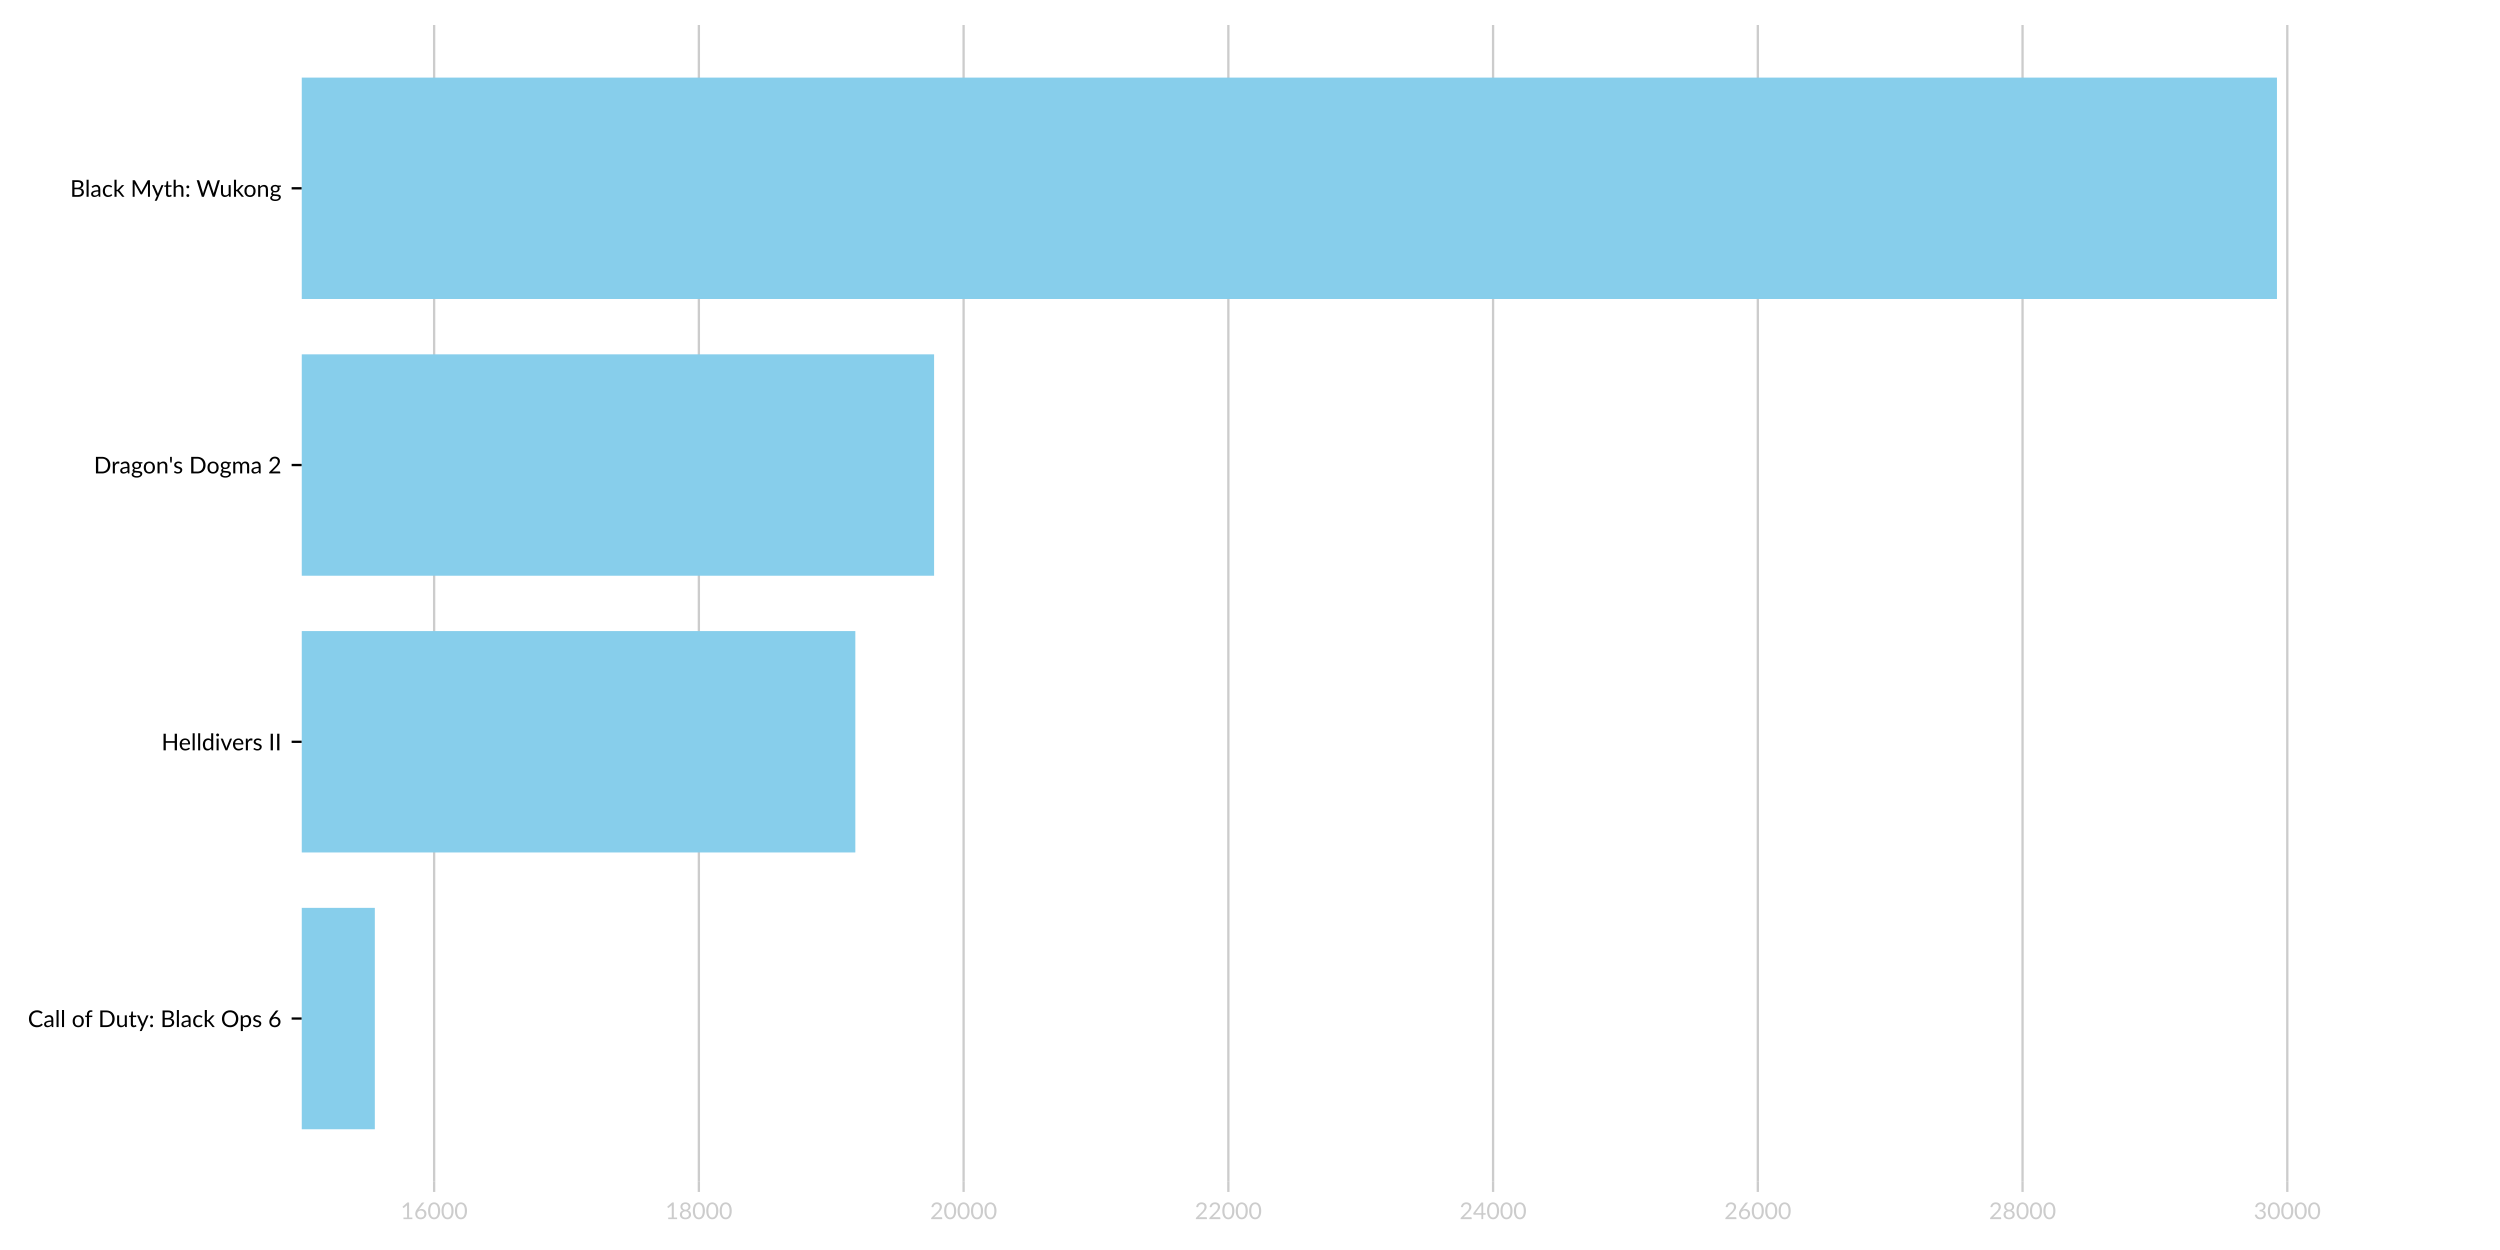
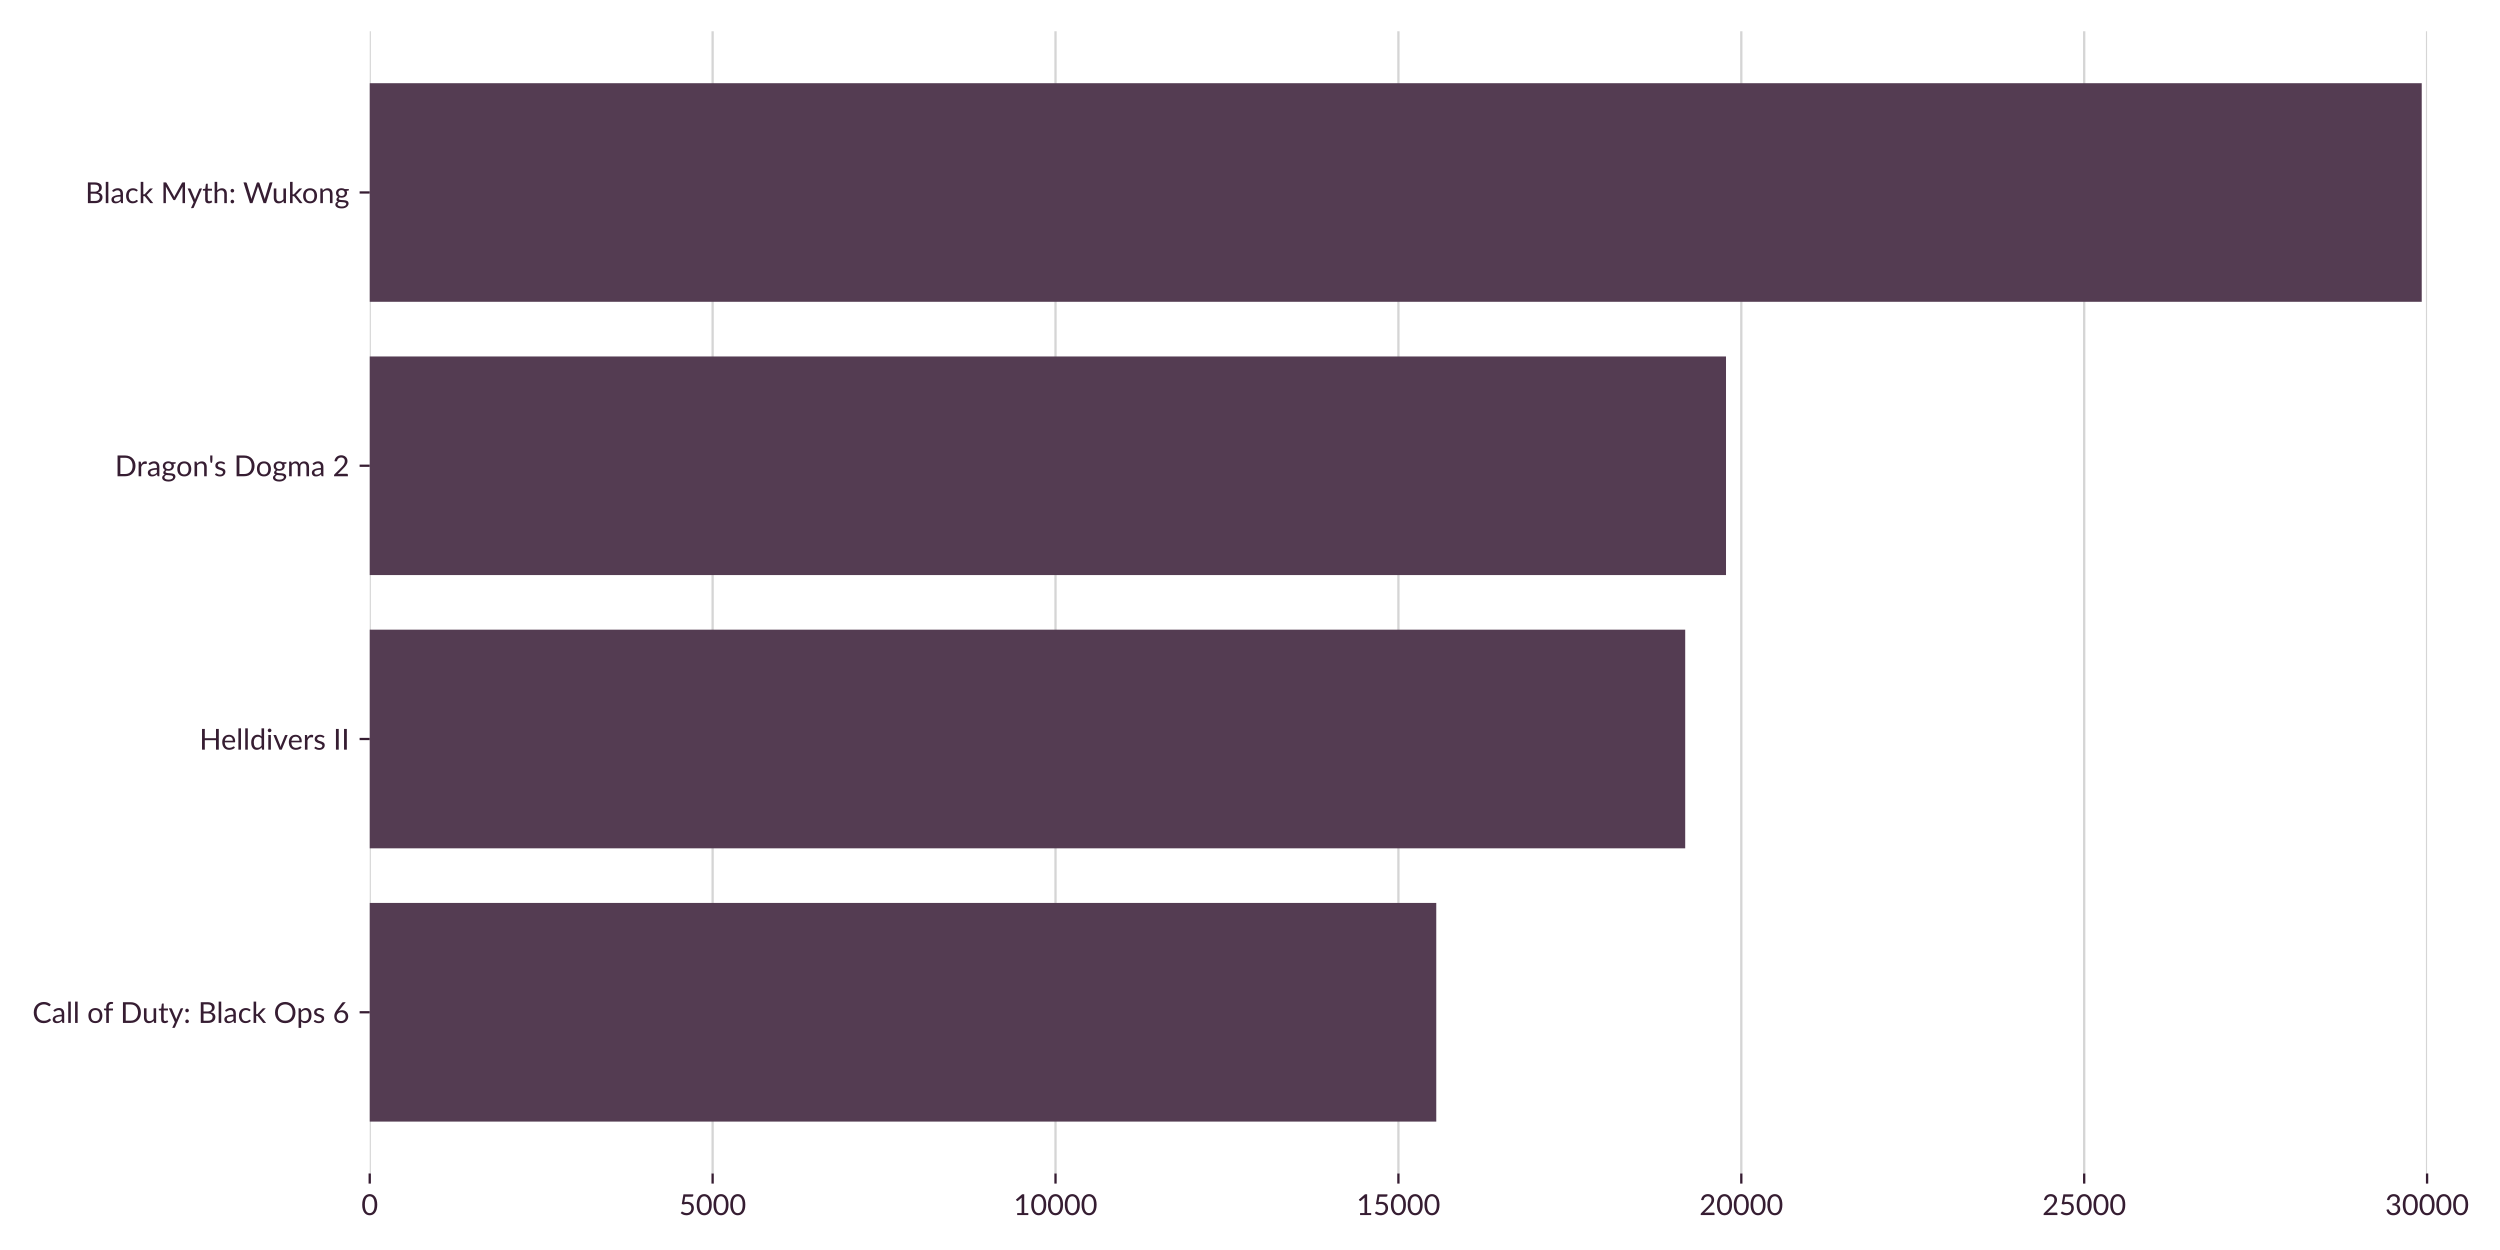
<svg xmlns="http://www.w3.org/2000/svg" xmlns:xlink="http://www.w3.org/1999/xlink" width="864pt" height="432pt" viewBox="0 0 864 432" version="1.1">
  <defs>
    <style type="text/css">*{stroke-linejoin: round; stroke-linecap: butt}</style>
  </defs>
  <g id="figure_1">
    <g id="patch_1">
      <path d="M 0 432  L 864 432  L 864 0  L 0 0  z " style="fill: #ffffff" />
    </g>
    <g id="axes_1">
      <g id="patch_2">
-         <path d="M 104.29 408.44  L 855.36 408.44  L 855.36 8.64  L 104.29 8.64  L 104.29 408.44  z " style="fill: none; opacity: 0" />
+         <path d="M 127.78 405.56  L 838.8 405.56  L 838.8 10.8  L 127.78 10.8  L 127.78 405.56  z " style="fill: none; opacity: 0" />
      </g>
      <g id="matplotlib.axis_1">
        <g id="xtick_1">
          <g id="line2d_1">
-             <path d="M 150.036 408.44  L 150.036 8.64  " clip-path="url(#p5afe8b5943)" style="fill: none; stroke: #cccccc; stroke-width: 0.8; stroke-linecap: square" />
+             <path d="M 127.78 405.56  L 127.78 10.8  " clip-path="url(#p4075e1d245)" style="fill: none; stroke: #d5d5d5; stroke-width: 0.8; stroke-linecap: square" />
          </g>
          <g id="line2d_2">
            <defs>
-               <path id="mc62cffe864" d="M 0 0  L 0 3.5  " style="stroke: #cccccc; stroke-width: 0.8" />
+               <path id="m122a75f12b" d="M 0 0  L 0 3.5  " style="stroke: #361d32; stroke-width: 0.8" />
            </defs>
            <g>
-               <use xlink:href="#mc62cffe864" x="150.036" y="408.44" style="fill: #cccccc; stroke: #cccccc; stroke-width: 0.8" />
+               <use xlink:href="#m122a75f12b" x="127.78" y="405.56" style="fill: #361d32; stroke: #361d32; stroke-width: 0.8" />
            </g>
          </g>
          <g id="text_1">
-             <text style="fill: #cccccc; font: 8px 'Lato', sans-serif; text-anchor: middle" x="150.036" y="421.332" transform="rotate(-0 150.0365 421.3325)">16000</text>
+             <text style="fill: #361d32; font: 10px 'Lato', sans-serif; text-anchor: middle" x="127.78" y="419.926" transform="rotate(-0 127.78 419.9256)">0</text>
          </g>
        </g>
        <g id="xtick_2">
          <g id="line2d_3">
-             <path d="M 241.529 408.44  L 241.529 8.64  " clip-path="url(#p5afe8b5943)" style="fill: none; stroke: #cccccc; stroke-width: 0.8; stroke-linecap: square" />
+             <path d="M 246.283 405.56  L 246.283 10.8  " clip-path="url(#p4075e1d245)" style="fill: none; stroke: #d5d5d5; stroke-width: 0.8; stroke-linecap: square" />
          </g>
          <g id="line2d_4">
            <g>
-               <use xlink:href="#mc62cffe864" x="241.529" y="408.44" style="fill: #cccccc; stroke: #cccccc; stroke-width: 0.8" />
+               <use xlink:href="#m122a75f12b" x="246.283" y="405.56" style="fill: #361d32; stroke: #361d32; stroke-width: 0.8" />
            </g>
          </g>
          <g id="text_2">
-             <text style="fill: #cccccc; font: 8px 'Lato', sans-serif; text-anchor: middle" x="241.529" y="421.332" transform="rotate(-0 241.5294 421.3325)">18000</text>
+             <text style="fill: #361d32; font: 10px 'Lato', sans-serif; text-anchor: middle" x="246.283" y="419.926" transform="rotate(-0 246.2833 419.9256)">5000</text>
          </g>
        </g>
        <g id="xtick_3">
          <g id="line2d_5">
-             <path d="M 333.022 408.44  L 333.022 8.64  " clip-path="url(#p5afe8b5943)" style="fill: none; stroke: #cccccc; stroke-width: 0.8; stroke-linecap: square" />
+             <path d="M 364.787 405.56  L 364.787 10.8  " clip-path="url(#p4075e1d245)" style="fill: none; stroke: #d5d5d5; stroke-width: 0.8; stroke-linecap: square" />
          </g>
          <g id="line2d_6">
            <g>
-               <use xlink:href="#mc62cffe864" x="333.022" y="408.44" style="fill: #cccccc; stroke: #cccccc; stroke-width: 0.8" />
+               <use xlink:href="#m122a75f12b" x="364.787" y="405.56" style="fill: #361d32; stroke: #361d32; stroke-width: 0.8" />
            </g>
          </g>
          <g id="text_3">
-             <text style="fill: #cccccc; font: 8px 'Lato', sans-serif; text-anchor: middle" x="333.022" y="421.332" transform="rotate(-0 333.0223 421.3325)">20000</text>
+             <text style="fill: #361d32; font: 10px 'Lato', sans-serif; text-anchor: middle" x="364.787" y="419.926" transform="rotate(-0 364.7867 419.9256)">10000</text>
          </g>
        </g>
        <g id="xtick_4">
          <g id="line2d_7">
-             <path d="M 424.515 408.44  L 424.515 8.64  " clip-path="url(#p5afe8b5943)" style="fill: none; stroke: #cccccc; stroke-width: 0.8; stroke-linecap: square" />
+             <path d="M 483.29 405.56  L 483.29 10.8  " clip-path="url(#p4075e1d245)" style="fill: none; stroke: #d5d5d5; stroke-width: 0.8; stroke-linecap: square" />
          </g>
          <g id="line2d_8">
            <g>
-               <use xlink:href="#mc62cffe864" x="424.515" y="408.44" style="fill: #cccccc; stroke: #cccccc; stroke-width: 0.8" />
+               <use xlink:href="#m122a75f12b" x="483.29" y="405.56" style="fill: #361d32; stroke: #361d32; stroke-width: 0.8" />
            </g>
          </g>
          <g id="text_4">
-             <text style="fill: #cccccc; font: 8px 'Lato', sans-serif; text-anchor: middle" x="424.515" y="421.332" transform="rotate(-0 424.5152 421.3325)">22000</text>
+             <text style="fill: #361d32; font: 10px 'Lato', sans-serif; text-anchor: middle" x="483.29" y="419.926" transform="rotate(-0 483.29 419.9256)">15000</text>
          </g>
        </g>
        <g id="xtick_5">
          <g id="line2d_9">
-             <path d="M 516.008 408.44  L 516.008 8.64  " clip-path="url(#p5afe8b5943)" style="fill: none; stroke: #cccccc; stroke-width: 0.8; stroke-linecap: square" />
+             <path d="M 601.793 405.56  L 601.793 10.8  " clip-path="url(#p4075e1d245)" style="fill: none; stroke: #d5d5d5; stroke-width: 0.8; stroke-linecap: square" />
          </g>
          <g id="line2d_10">
            <g>
-               <use xlink:href="#mc62cffe864" x="516.008" y="408.44" style="fill: #cccccc; stroke: #cccccc; stroke-width: 0.8" />
+               <use xlink:href="#m122a75f12b" x="601.793" y="405.56" style="fill: #361d32; stroke: #361d32; stroke-width: 0.8" />
            </g>
          </g>
          <g id="text_5">
-             <text style="fill: #cccccc; font: 8px 'Lato', sans-serif; text-anchor: middle" x="516.008" y="421.332" transform="rotate(-0 516.0082 421.3325)">24000</text>
+             <text style="fill: #361d32; font: 10px 'Lato', sans-serif; text-anchor: middle" x="601.793" y="419.926" transform="rotate(-0 601.7933 419.9256)">20000</text>
          </g>
        </g>
        <g id="xtick_6">
          <g id="line2d_11">
-             <path d="M 607.501 408.44  L 607.501 8.64  " clip-path="url(#p5afe8b5943)" style="fill: none; stroke: #cccccc; stroke-width: 0.8; stroke-linecap: square" />
+             <path d="M 720.297 405.56  L 720.297 10.8  " clip-path="url(#p4075e1d245)" style="fill: none; stroke: #d5d5d5; stroke-width: 0.8; stroke-linecap: square" />
          </g>
          <g id="line2d_12">
            <g>
-               <use xlink:href="#mc62cffe864" x="607.501" y="408.44" style="fill: #cccccc; stroke: #cccccc; stroke-width: 0.8" />
+               <use xlink:href="#m122a75f12b" x="720.297" y="405.56" style="fill: #361d32; stroke: #361d32; stroke-width: 0.8" />
            </g>
          </g>
          <g id="text_6">
-             <text style="fill: #cccccc; font: 8px 'Lato', sans-serif; text-anchor: middle" x="607.501" y="421.332" transform="rotate(-0 607.5011 421.3325)">26000</text>
+             <text style="fill: #361d32; font: 10px 'Lato', sans-serif; text-anchor: middle" x="720.297" y="419.926" transform="rotate(-0 720.2967 419.9256)">25000</text>
          </g>
        </g>
        <g id="xtick_7">
          <g id="line2d_13">
-             <path d="M 698.994 408.44  L 698.994 8.64  " clip-path="url(#p5afe8b5943)" style="fill: none; stroke: #cccccc; stroke-width: 0.8; stroke-linecap: square" />
+             <path d="M 838.8 405.56  L 838.8 10.8  " clip-path="url(#p4075e1d245)" style="fill: none; stroke: #d5d5d5; stroke-width: 0.8; stroke-linecap: square" />
          </g>
          <g id="line2d_14">
            <g>
-               <use xlink:href="#mc62cffe864" x="698.994" y="408.44" style="fill: #cccccc; stroke: #cccccc; stroke-width: 0.8" />
+               <use xlink:href="#m122a75f12b" x="838.8" y="405.56" style="fill: #361d32; stroke: #361d32; stroke-width: 0.8" />
            </g>
          </g>
          <g id="text_7">
-             <text style="fill: #cccccc; font: 8px 'Lato', sans-serif; text-anchor: middle" x="698.994" y="421.332" transform="rotate(-0 698.994 421.3325)">28000</text>
-           </g>
-         </g>
-         <g id="xtick_8">
-           <g id="line2d_15">
-             <path d="M 790.487 408.44  L 790.487 8.64  " clip-path="url(#p5afe8b5943)" style="fill: none; stroke: #cccccc; stroke-width: 0.8; stroke-linecap: square" />
-           </g>
-           <g id="line2d_16">
-             <g>
-               <use xlink:href="#mc62cffe864" x="790.487" y="408.44" style="fill: #cccccc; stroke: #cccccc; stroke-width: 0.8" />
-             </g>
-           </g>
-           <g id="text_8">
-             <text style="fill: #cccccc; font: 8px 'Lato', sans-serif; text-anchor: middle" x="790.487" y="421.332" transform="rotate(-0 790.4869 421.3325)">30000</text>
+             <text style="fill: #361d32; font: 10px 'Lato', sans-serif; text-anchor: middle" x="838.8" y="419.926" transform="rotate(-0 838.8 419.9256)">30000</text>
          </g>
        </g>
      </g>
      <g id="matplotlib.axis_2">
        <g id="ytick_1">
-           <g id="line2d_17">
+           <g id="line2d_15">
            <defs>
-               <path id="m3f0a3fcbd1" d="M 0 0  L -3.5 0  " style="stroke: #000000; stroke-width: 0.8" />
+               <path id="mc022cdb88e" d="M 0 0  L -3.5 0  " style="stroke: #361d32; stroke-width: 0.8" />
            </defs>
            <g>
-               <use xlink:href="#m3f0a3fcbd1" x="104.29" y="352.009" style="stroke: #000000; stroke-width: 0.8" />
+               <use xlink:href="#mc022cdb88e" x="127.78" y="349.84" style="fill: #361d32; stroke: #361d32; stroke-width: 0.8" />
+             </g>
+           </g>
+           <g id="text_8">
+             <text style="fill: #361d32; font: 10px 'Lato', sans-serif; text-anchor: end" x="120.78" y="353.523" transform="rotate(-0 120.78 353.5231)">Call of Duty: Black Ops 6</text>
+           </g>
+         </g>
+         <g id="ytick_2">
+           <g id="line2d_16">
+             <g>
+               <use xlink:href="#mc022cdb88e" x="127.78" y="255.4" style="fill: #361d32; stroke: #361d32; stroke-width: 0.8" />
            </g>
          </g>
          <g id="text_9">
-             <text style="font: 8px 'Lato', sans-serif; text-anchor: end" x="97.29" y="354.955" transform="rotate(-0 97.29 354.9552)">Call of Duty: Black Ops 6</text>
+             <text style="fill: #361d32; font: 10px 'Lato', sans-serif; text-anchor: end" x="120.78" y="259.083" transform="rotate(-0 120.78 259.0829)">Helldivers II</text>
          </g>
        </g>
-         <g id="ytick_2">
-           <g id="line2d_18">
+         <g id="ytick_3">
+           <g id="line2d_17">
            <g>
-               <use xlink:href="#m3f0a3fcbd1" x="104.29" y="256.363" style="stroke: #000000; stroke-width: 0.8" />
+               <use xlink:href="#mc022cdb88e" x="127.78" y="160.96" style="fill: #361d32; stroke: #361d32; stroke-width: 0.8" />
            </g>
          </g>
          <g id="text_10">
-             <text style="font: 8px 'Lato', sans-serif; text-anchor: end" x="97.29" y="259.309" transform="rotate(-0 97.29 259.3092)">Helldivers II</text>
+             <text style="fill: #361d32; font: 10px 'Lato', sans-serif; text-anchor: end" x="120.78" y="164.588" transform="rotate(-0 120.78 164.588)">Dragon's Dogma 2</text>
          </g>
        </g>
-         <g id="ytick_3">
-           <g id="line2d_19">
+         <g id="ytick_4">
+           <g id="line2d_18">
            <g>
-               <use xlink:href="#m3f0a3fcbd1" x="104.29" y="160.717" style="stroke: #000000; stroke-width: 0.8" />
+               <use xlink:href="#mc022cdb88e" x="127.78" y="66.52" style="fill: #361d32; stroke: #361d32; stroke-width: 0.8" />
            </g>
          </g>
          <g id="text_11">
-             <text style="font: 8px 'Lato', sans-serif; text-anchor: end" x="97.29" y="163.62" transform="rotate(-0 97.29 163.6195)">Dragon's Dogma 2</text>
-           </g>
-         </g>
-         <g id="ytick_4">
-           <g id="line2d_20">
-             <g>
-               <use xlink:href="#m3f0a3fcbd1" x="104.29" y="65.071" style="stroke: #000000; stroke-width: 0.8" />
-             </g>
-           </g>
-           <g id="text_12">
-             <text style="font: 8px 'Lato', sans-serif; text-anchor: end" x="97.29" y="68.017" transform="rotate(-0 97.29 68.01735)">Black Myth: Wukong</text>
+             <text style="fill: #361d32; font: 10px 'Lato', sans-serif; text-anchor: end" x="120.78" y="70.203" transform="rotate(-0 120.78 70.20252)">Black Myth: Wukong</text>
          </g>
        </g>
      </g>
      <g id="patch_3">
-         <path d="M -581.907 390.267  L 129.542 390.267  L 129.542 313.751  L -581.907 313.751  z " clip-path="url(#p5afe8b5943)" style="fill: #87ceeb" />
+         <path d="M 127.78 387.616  L 496.373 387.616  L 496.373 312.064  L 127.78 312.064  z " clip-path="url(#p4075e1d245)" style="fill: #543c52" />
      </g>
      <g id="patch_4">
-         <path d="M -581.907 294.621  L 295.602 294.621  L 295.602 218.105  L -581.907 218.105  z " clip-path="url(#p5afe8b5943)" style="fill: #87ceeb" />
+         <path d="M 127.78 293.176  L 582.406 293.176  L 582.406 217.624  L 127.78 217.624  z " clip-path="url(#p4075e1d245)" style="fill: #543c52" />
      </g>
      <g id="patch_5">
-         <path d="M -581.907 198.975  L 322.821 198.975  L 322.821 122.459  L -581.907 122.459  z " clip-path="url(#p5afe8b5943)" style="fill: #87ceeb" />
+         <path d="M 127.78 198.736  L 596.508 198.736  L 596.508 123.184  L 127.78 123.184  z " clip-path="url(#p4075e1d245)" style="fill: #543c52" />
      </g>
      <g id="patch_6">
-         <path d="M -581.907 103.329  L 786.919 103.329  L 786.919 26.813  L -581.907 26.813  z " clip-path="url(#p5afe8b5943)" style="fill: #87ceeb" />
+         <path d="M 127.78 104.296  L 836.951 104.296  L 836.951 28.744  L 127.78 28.744  z " clip-path="url(#p4075e1d245)" style="fill: #543c52" />
      </g>
    </g>
  </g>
  <defs>
-     <clipPath id="p5afe8b5943">
-       <rect x="104.29" y="8.64" width="751.07" height="399.8" />
+     <clipPath id="p4075e1d245">
+       <rect x="127.78" y="10.8" width="711.02" height="394.76" />
    </clipPath>
  </defs>
</svg>
